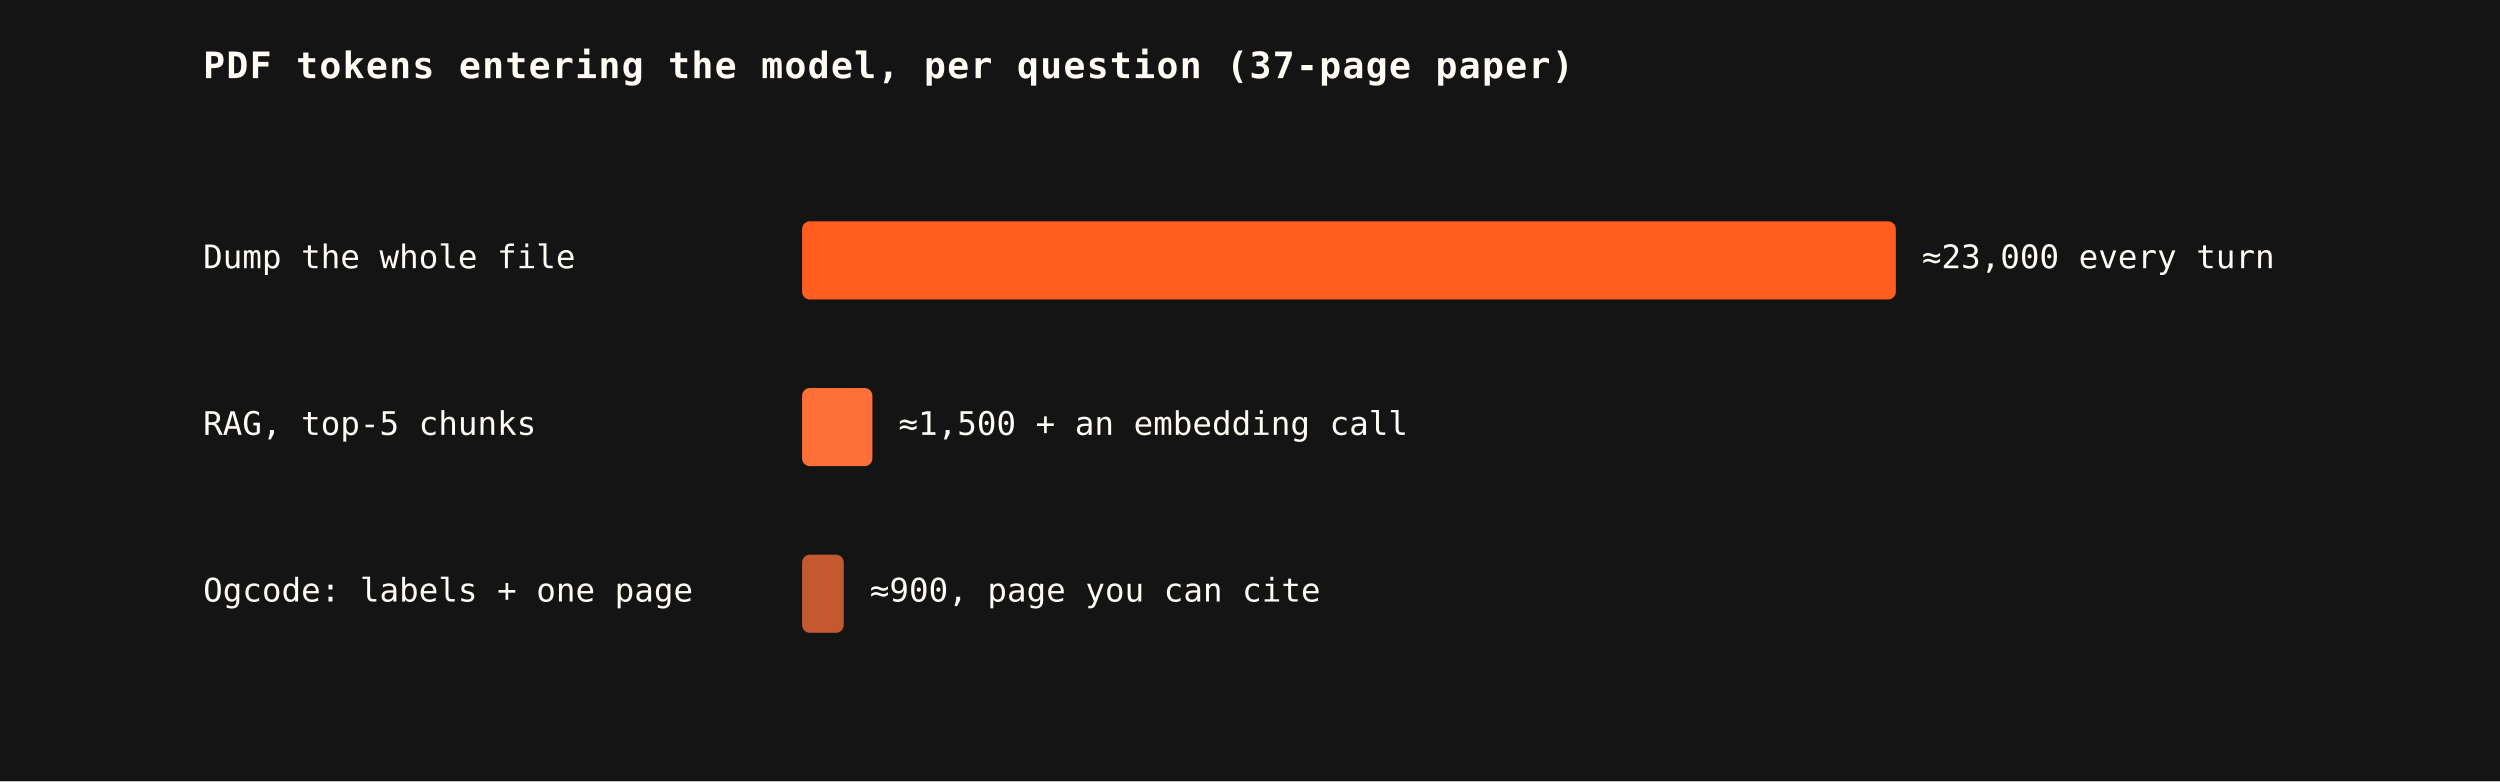
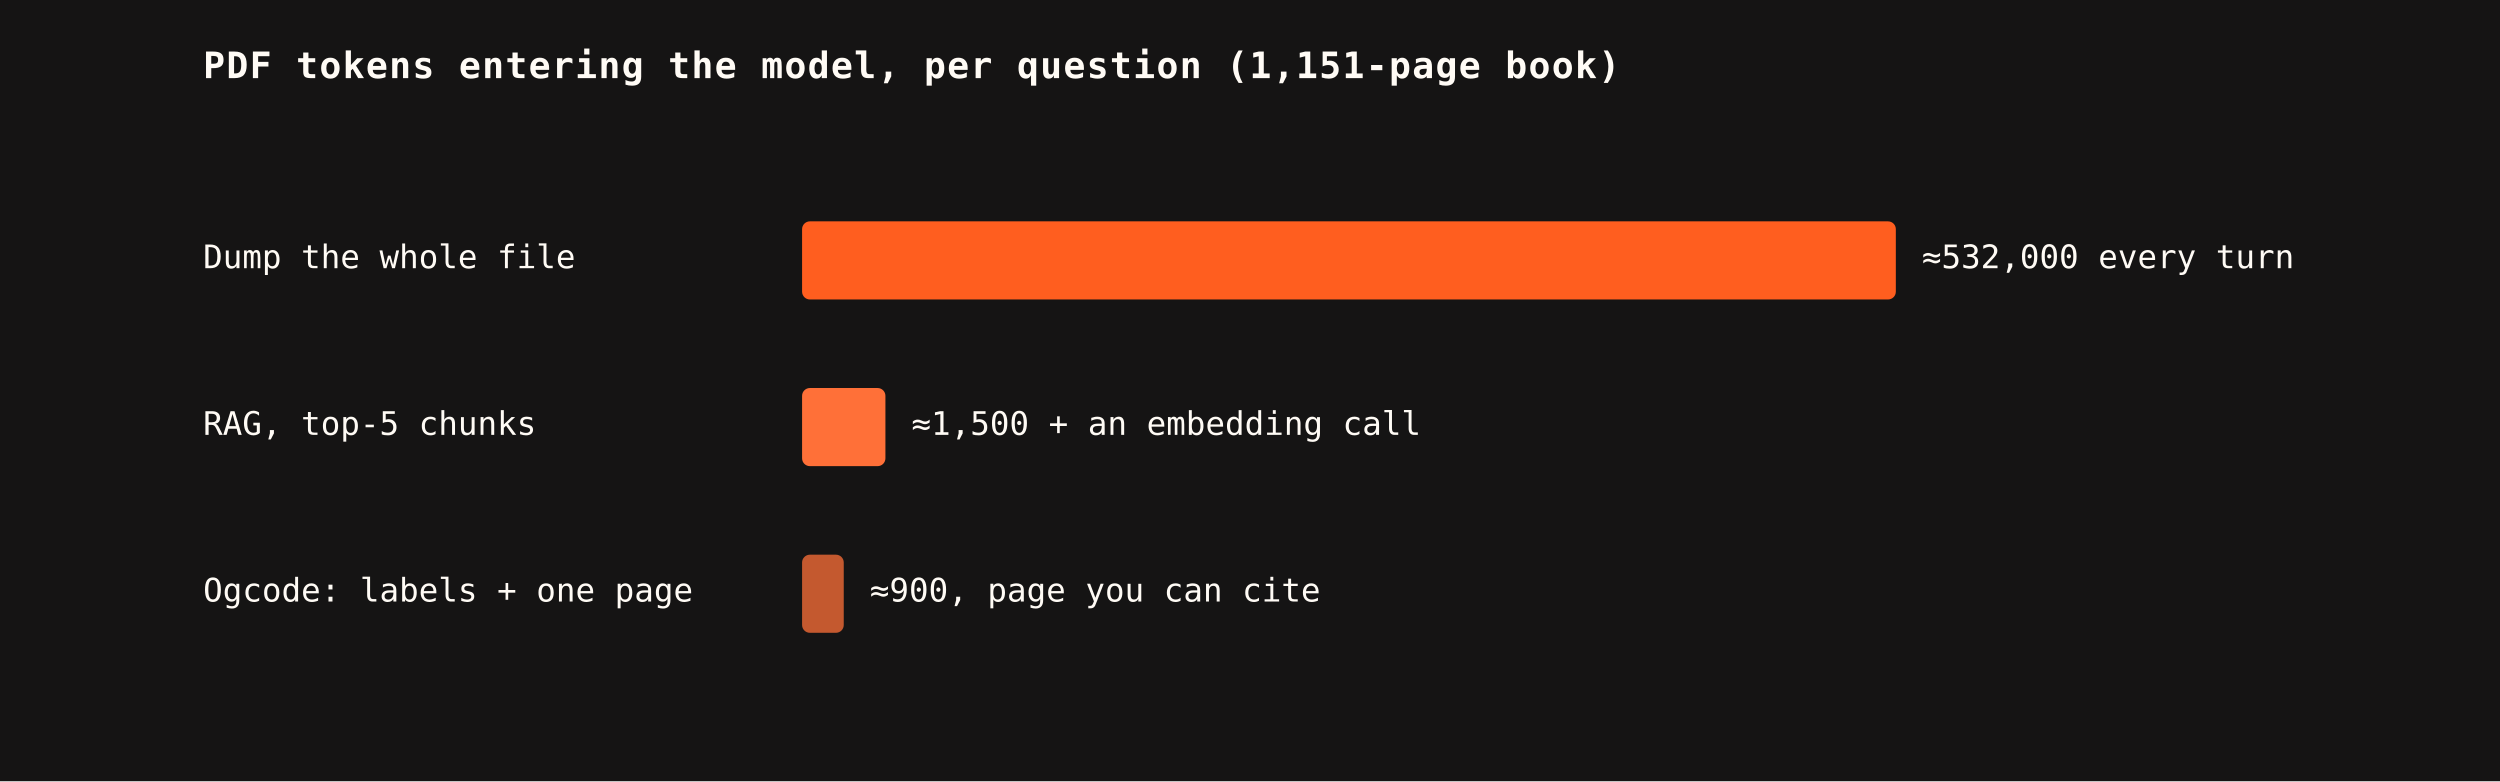
<svg xmlns="http://www.w3.org/2000/svg" viewBox="0 0 960 300" font-family="ui-monospace, SFMono-Regular, Menlo, monospace" role="img">
  <rect width="960" height="300" fill="#151414" />
-   <text x="78" y="30" fill="#fffbf5" font-size="14" font-weight="600" letter-spacing="0.5">PDF tokens entering the model, per question (37-page paper)</text>
+   <text x="78" y="30" fill="#fffbf5" font-size="14" font-weight="600" letter-spacing="0.5">PDF tokens entering the model, per question (1,151-page book)</text>
  <text x="68" y="103" fill="#9a9390" font-size="12.5" text-anchor="end"> </text>
  <text x="78" y="103" fill="#fffbf5" font-size="12.5">Dump the whole file</text>
  <rect x="308" y="85" width="420" height="30" rx="3" fill="#ff5e1f" opacity="1" />
-   <text x="738" y="103" fill="#fffbf5" font-size="12.5">≈23,000 every turn</text>
-   <text x="78" y="167" fill="#9a9390" font-size="12.5"> </text>
+   <text x="738" y="103" fill="#fffbf5" font-size="12.5">≈532,000 every turn</text>
+   <text x="68" y="167" fill="#9a9390" font-size="12.5"> </text>
  <text x="78" y="167" fill="#fffbf5" font-size="12.5">RAG, top-5 chunks</text>
-   <rect x="308" y="149" width="27" height="30" rx="3" fill="#ff7038" opacity="1" />
-   <text x="345" y="167" fill="#fffbf5" font-size="12.5">≈1,500 + an embedding call</text>
-   <text x="78" y="231" fill="#9a9390" font-size="12.5"> </text>
+   <rect x="308" y="149" width="32" height="30" rx="3" fill="#ff7038" opacity="1" />
+   <text x="350" y="167" fill="#fffbf5" font-size="12.5">≈1,500 + an embedding call</text>
+   <text x="68" y="231" fill="#9a9390" font-size="12.5"> </text>
  <text x="78" y="231" fill="#fffbf5" font-size="12.5">Ogcode: labels + one page</text>
  <rect x="308" y="213" width="16" height="30" rx="3" fill="#ff7038" opacity="0.75" />
  <text x="334" y="231" fill="#fffbf5" font-size="12.5">≈900, page you can cite</text>
</svg>
